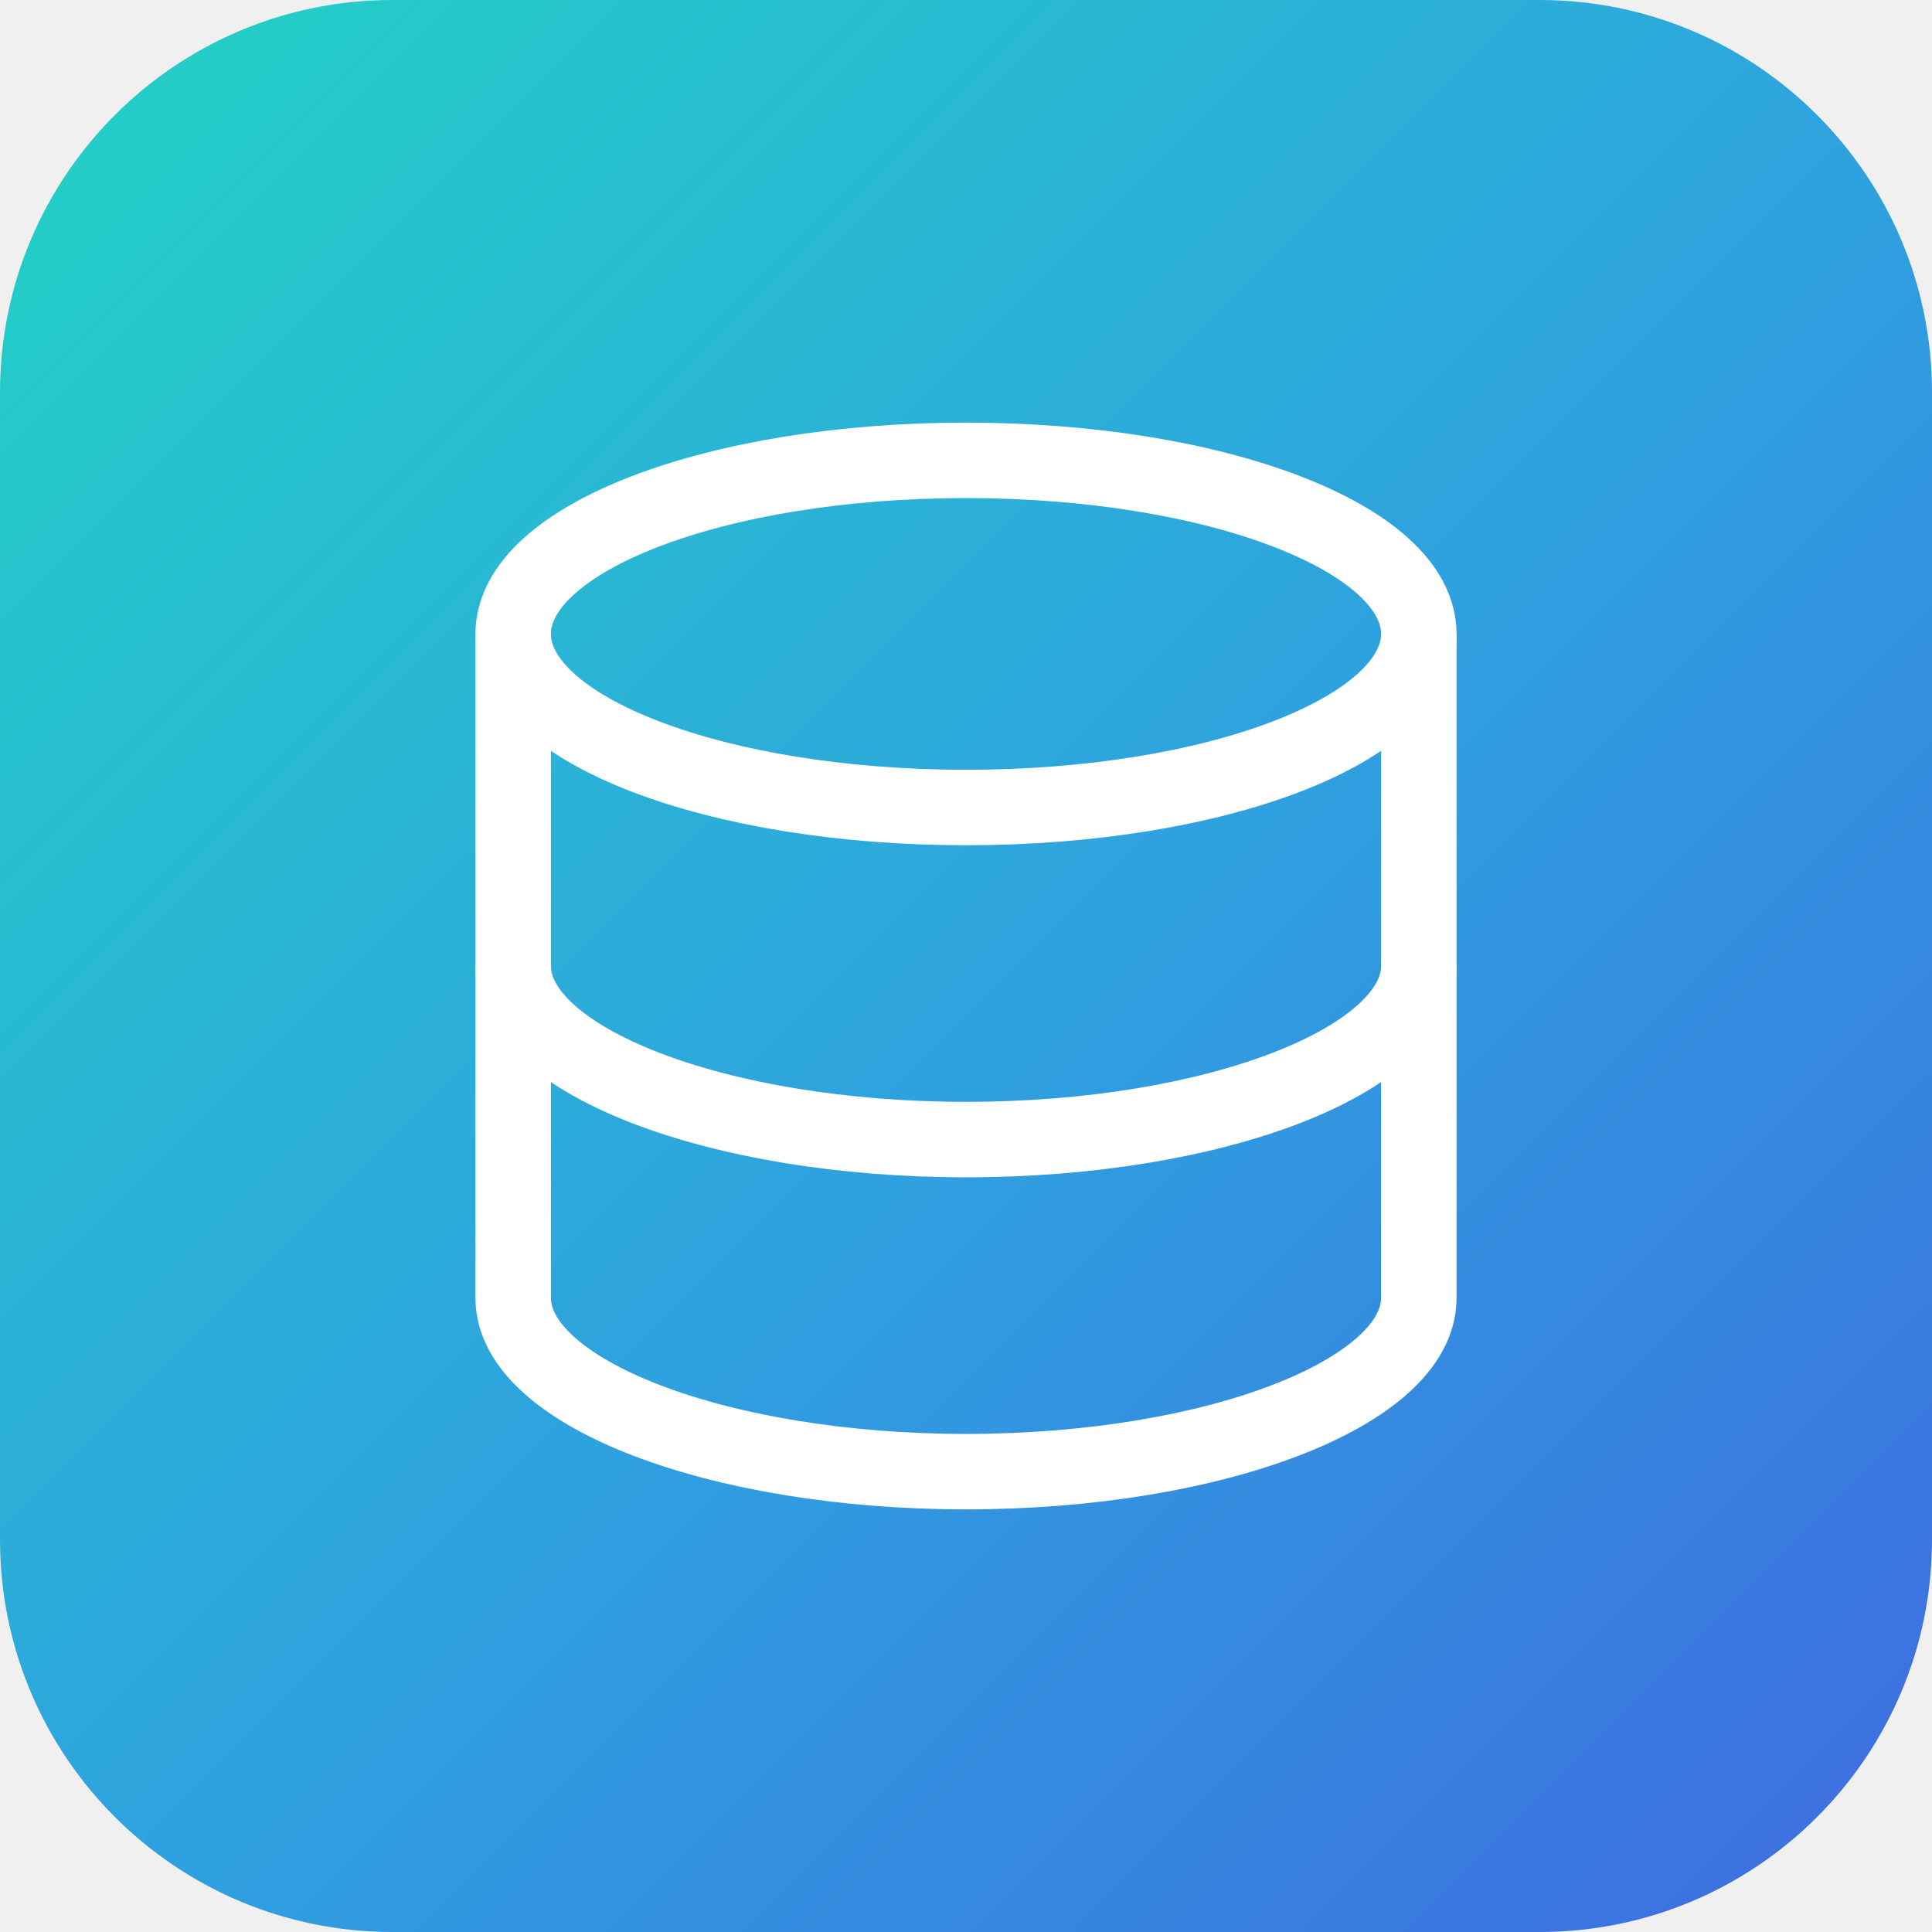
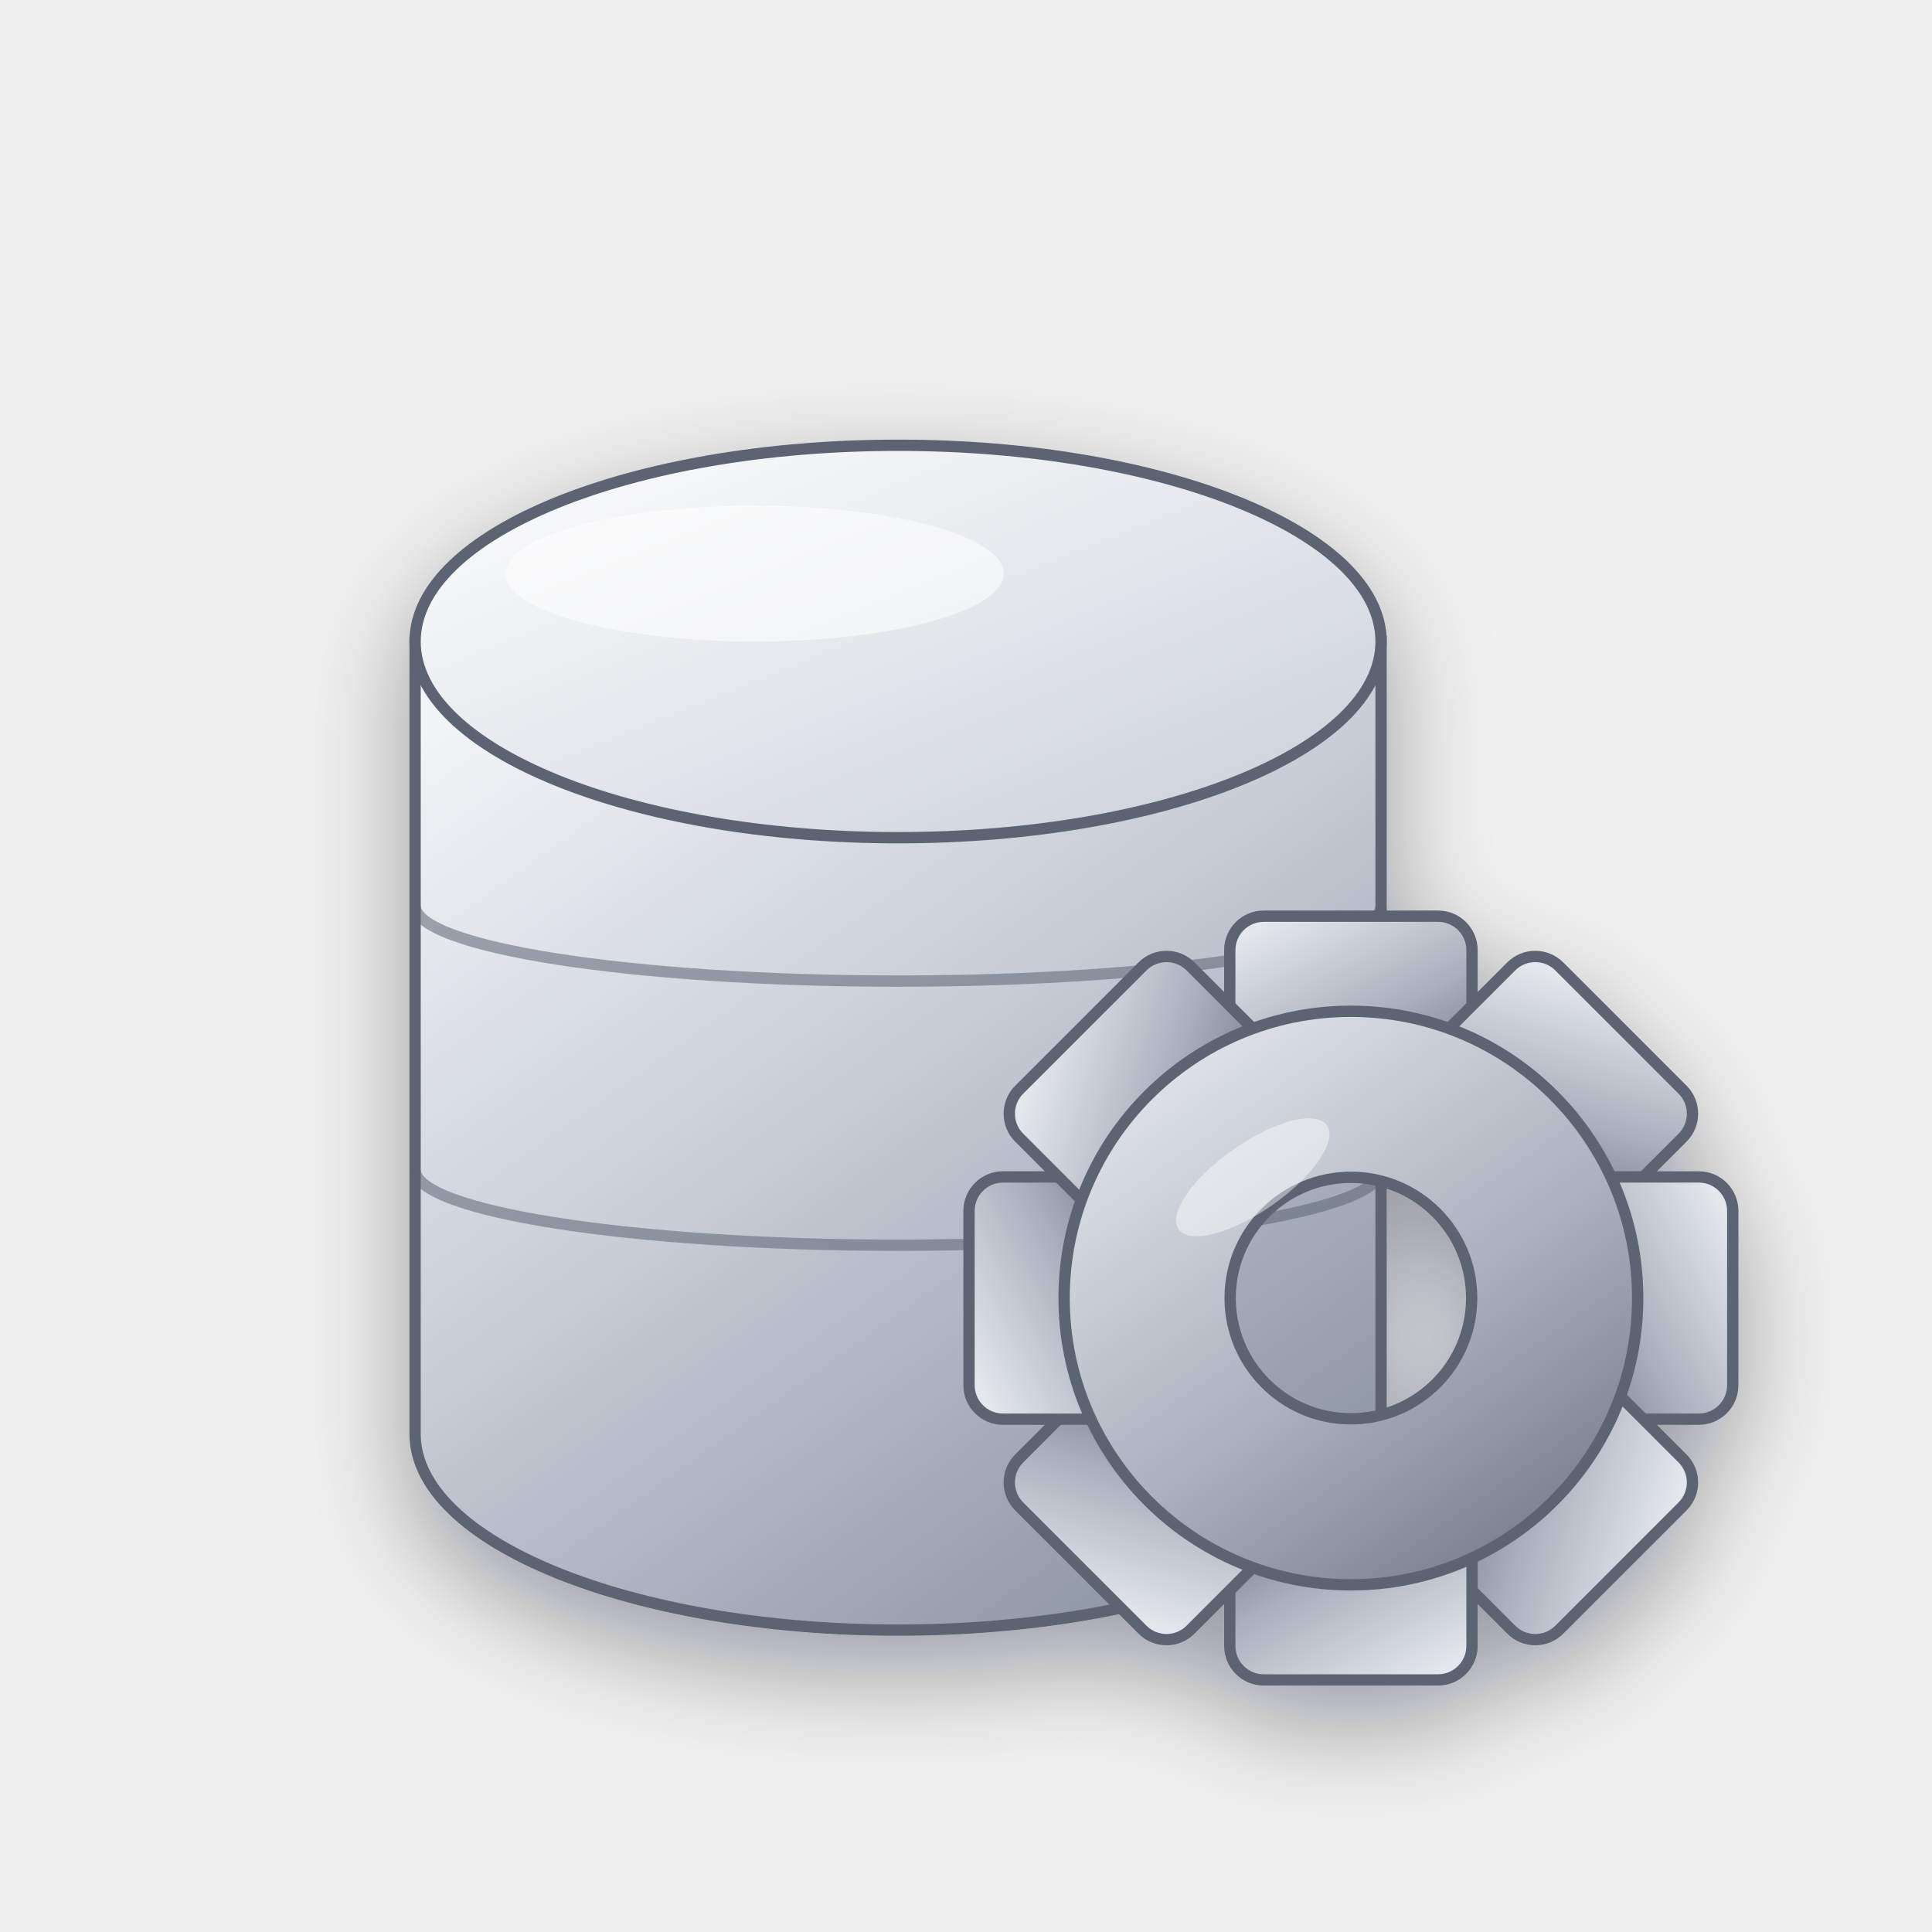
<svg xmlns="http://www.w3.org/2000/svg" viewBox="0 0 512 512">
  <defs>
-     <linearGradient id="bg" x1="0" y1="0" x2="1" y2="1">
-       <stop offset="0%" stop-color="#22d3c5" />
-       <stop offset="55%" stop-color="#2f9fe0" />
-       <stop offset="100%" stop-color="#3f6ae0" />
+     <linearGradient id="cyl" x1="0.15" y1="0" x2="0.85" y2="1">
+       <stop offset="0%" stop-color="#f2f4f7" />
+       <stop offset="45%" stop-color="#c7ccd6" />
+       <stop offset="100%" stop-color="#8891a0" />
    </linearGradient>
+     <linearGradient id="cylTop" x1="0" y1="0" x2="1" y2="1">
+       <stop offset="0%" stop-color="#ffffff" />
+       <stop offset="100%" stop-color="#c9ced9" />
+     </linearGradient>
+     <linearGradient id="gear" x1="0.2" y1="0" x2="0.9" y2="1">
+       <stop offset="0%" stop-color="#e4e7ec" />
+       <stop offset="55%" stop-color="#aab0bd" />
+       <stop offset="100%" stop-color="#6d7686" />
+     </linearGradient>
+     <filter id="shadow" x="-40%" y="-40%" width="180%" height="180%">
+       <feDropShadow dx="0" dy="10" stdDeviation="14" flood-color="#0d1117" flood-opacity="0.35" />
+     </filter>
+     <mask id="gearHole" maskUnits="userSpaceOnUse" x="222" y="208" width="272" height="272">
+       <rect x="222" y="208" width="272" height="272" fill="#ffffff" />
+       <circle cx="358" cy="344" r="32" fill="#000000" />
+     </mask>
  </defs>
-   <rect width="512" height="512" rx="104" fill="url(#bg)" />
-   <g fill="none" stroke="#ffffff" stroke-width="20">
-     <ellipse cx="256" cy="168" rx="120" ry="46" />
-     <path d="M136 168v176c0 25 54 46 120 46s120-21 120-46V168" />
-     <path d="M136 256c0 25 54 46 120 46s120-21 120-46" />
+   <g filter="url(#shadow)">
+     <g stroke="#5b6472" stroke-width="3">
+       <path d="M110 170 L110 380 A128,52 0 0,0 366,380 L366,170 Z" fill="url(#cyl)" />
+       <path d="M110 240 A128,20 0 0,0 366,240" fill="none" stroke-width="3" opacity="0.55" />
+       <path d="M110 310 A128,20 0 0,0 366,310" fill="none" stroke-width="3" opacity="0.55" />
+       <ellipse cx="238" cy="170" rx="128" ry="52" fill="url(#cylTop)" />
+     </g>
+     <ellipse cx="200" cy="152" rx="66" ry="18" fill="#ffffff" opacity="0.55" />
+     <g mask="url(#gearHole)">
+       <g fill="url(#gear)" stroke="#5b6472" stroke-width="3" transform="translate(358 344)">
+         <rect x="-32.1" y="-101.2" width="64.2" height="49.4" rx="9" transform="rotate(0.0)" />
+         <rect x="-32.1" y="-101.2" width="64.2" height="49.4" rx="9" transform="rotate(45.0)" />
+         <rect x="-32.1" y="-101.2" width="64.2" height="49.4" rx="9" transform="rotate(90.0)" />
+         <rect x="-32.1" y="-101.2" width="64.2" height="49.4" rx="9" transform="rotate(135.0)" />
+         <rect x="-32.1" y="-101.2" width="64.2" height="49.4" rx="9" transform="rotate(180.0)" />
+         <rect x="-32.1" y="-101.2" width="64.2" height="49.4" rx="9" transform="rotate(225.0)" />
+         <rect x="-32.1" y="-101.2" width="64.2" height="49.4" rx="9" transform="rotate(270.0)" />
+         <rect x="-32.1" y="-101.2" width="64.2" height="49.4" rx="9" transform="rotate(315.0)" />
+         <circle r="76" />
+       </g>
+     </g>
+     <circle cx="358" cy="344" r="32" fill="none" stroke="#5b6472" stroke-width="3" />
+     <ellipse cx="332" cy="312" rx="24" ry="9" fill="#ffffff" opacity="0.45" transform="rotate(-35 332 312)" />
  </g>
</svg>
